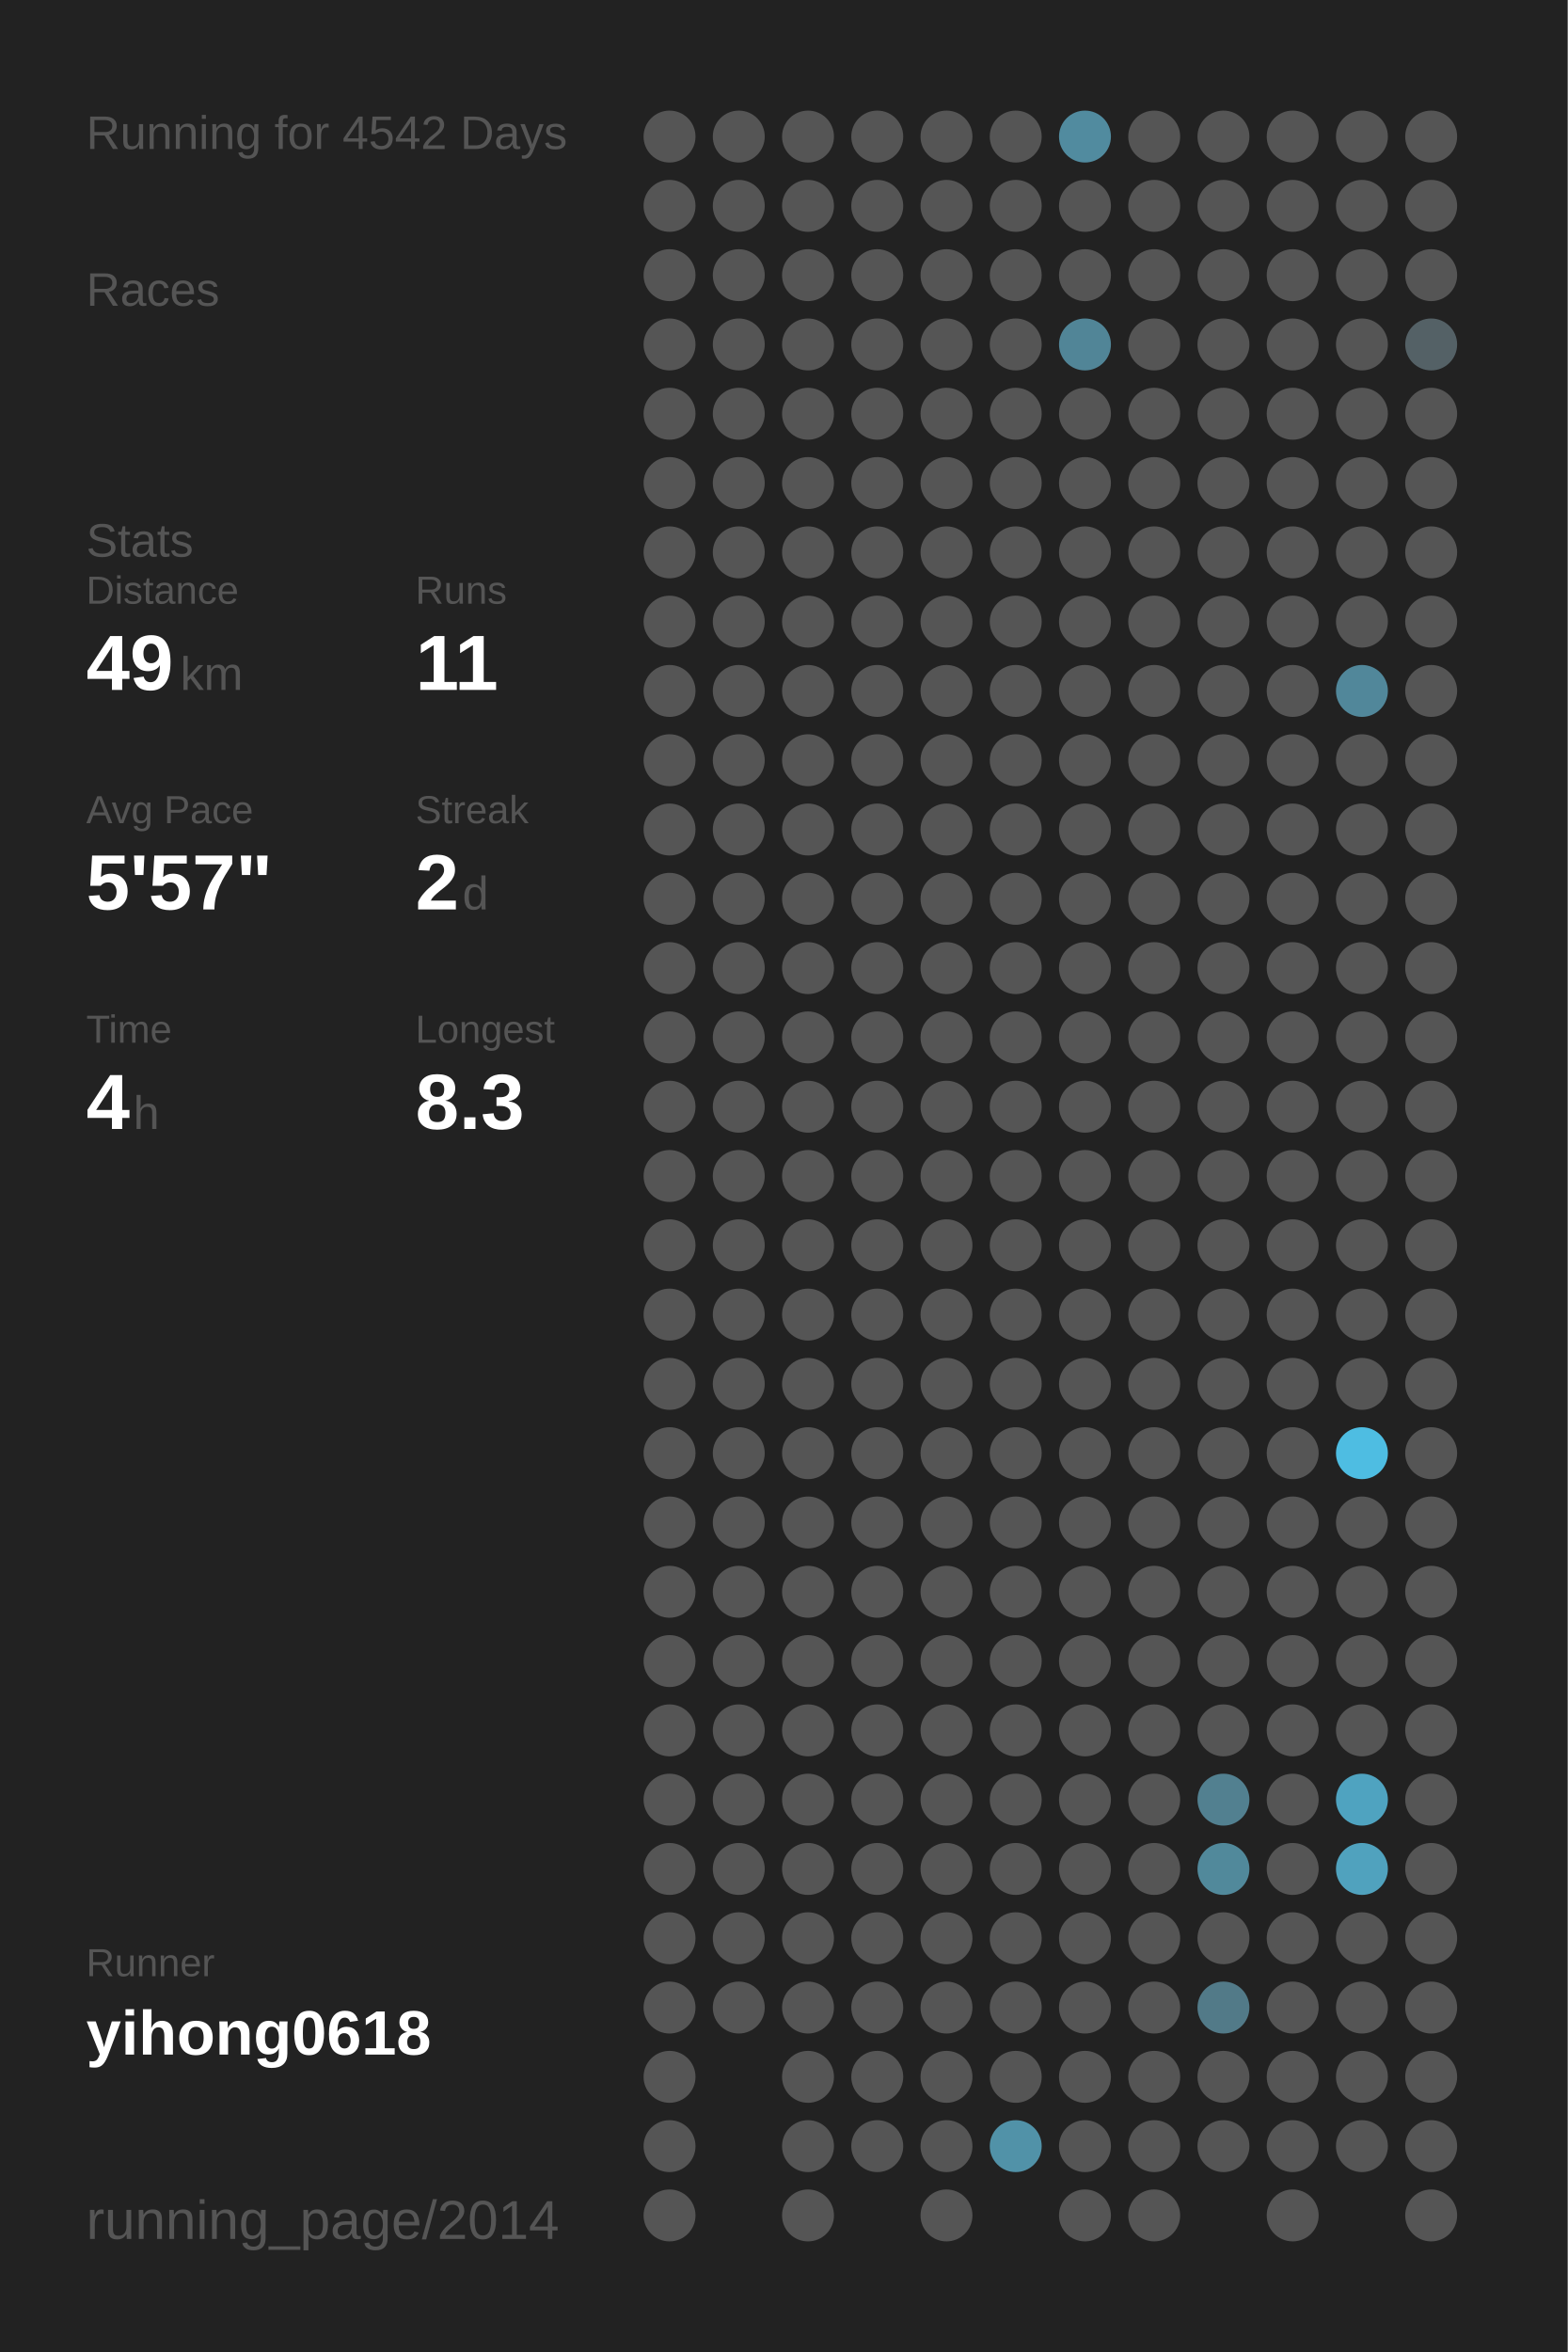
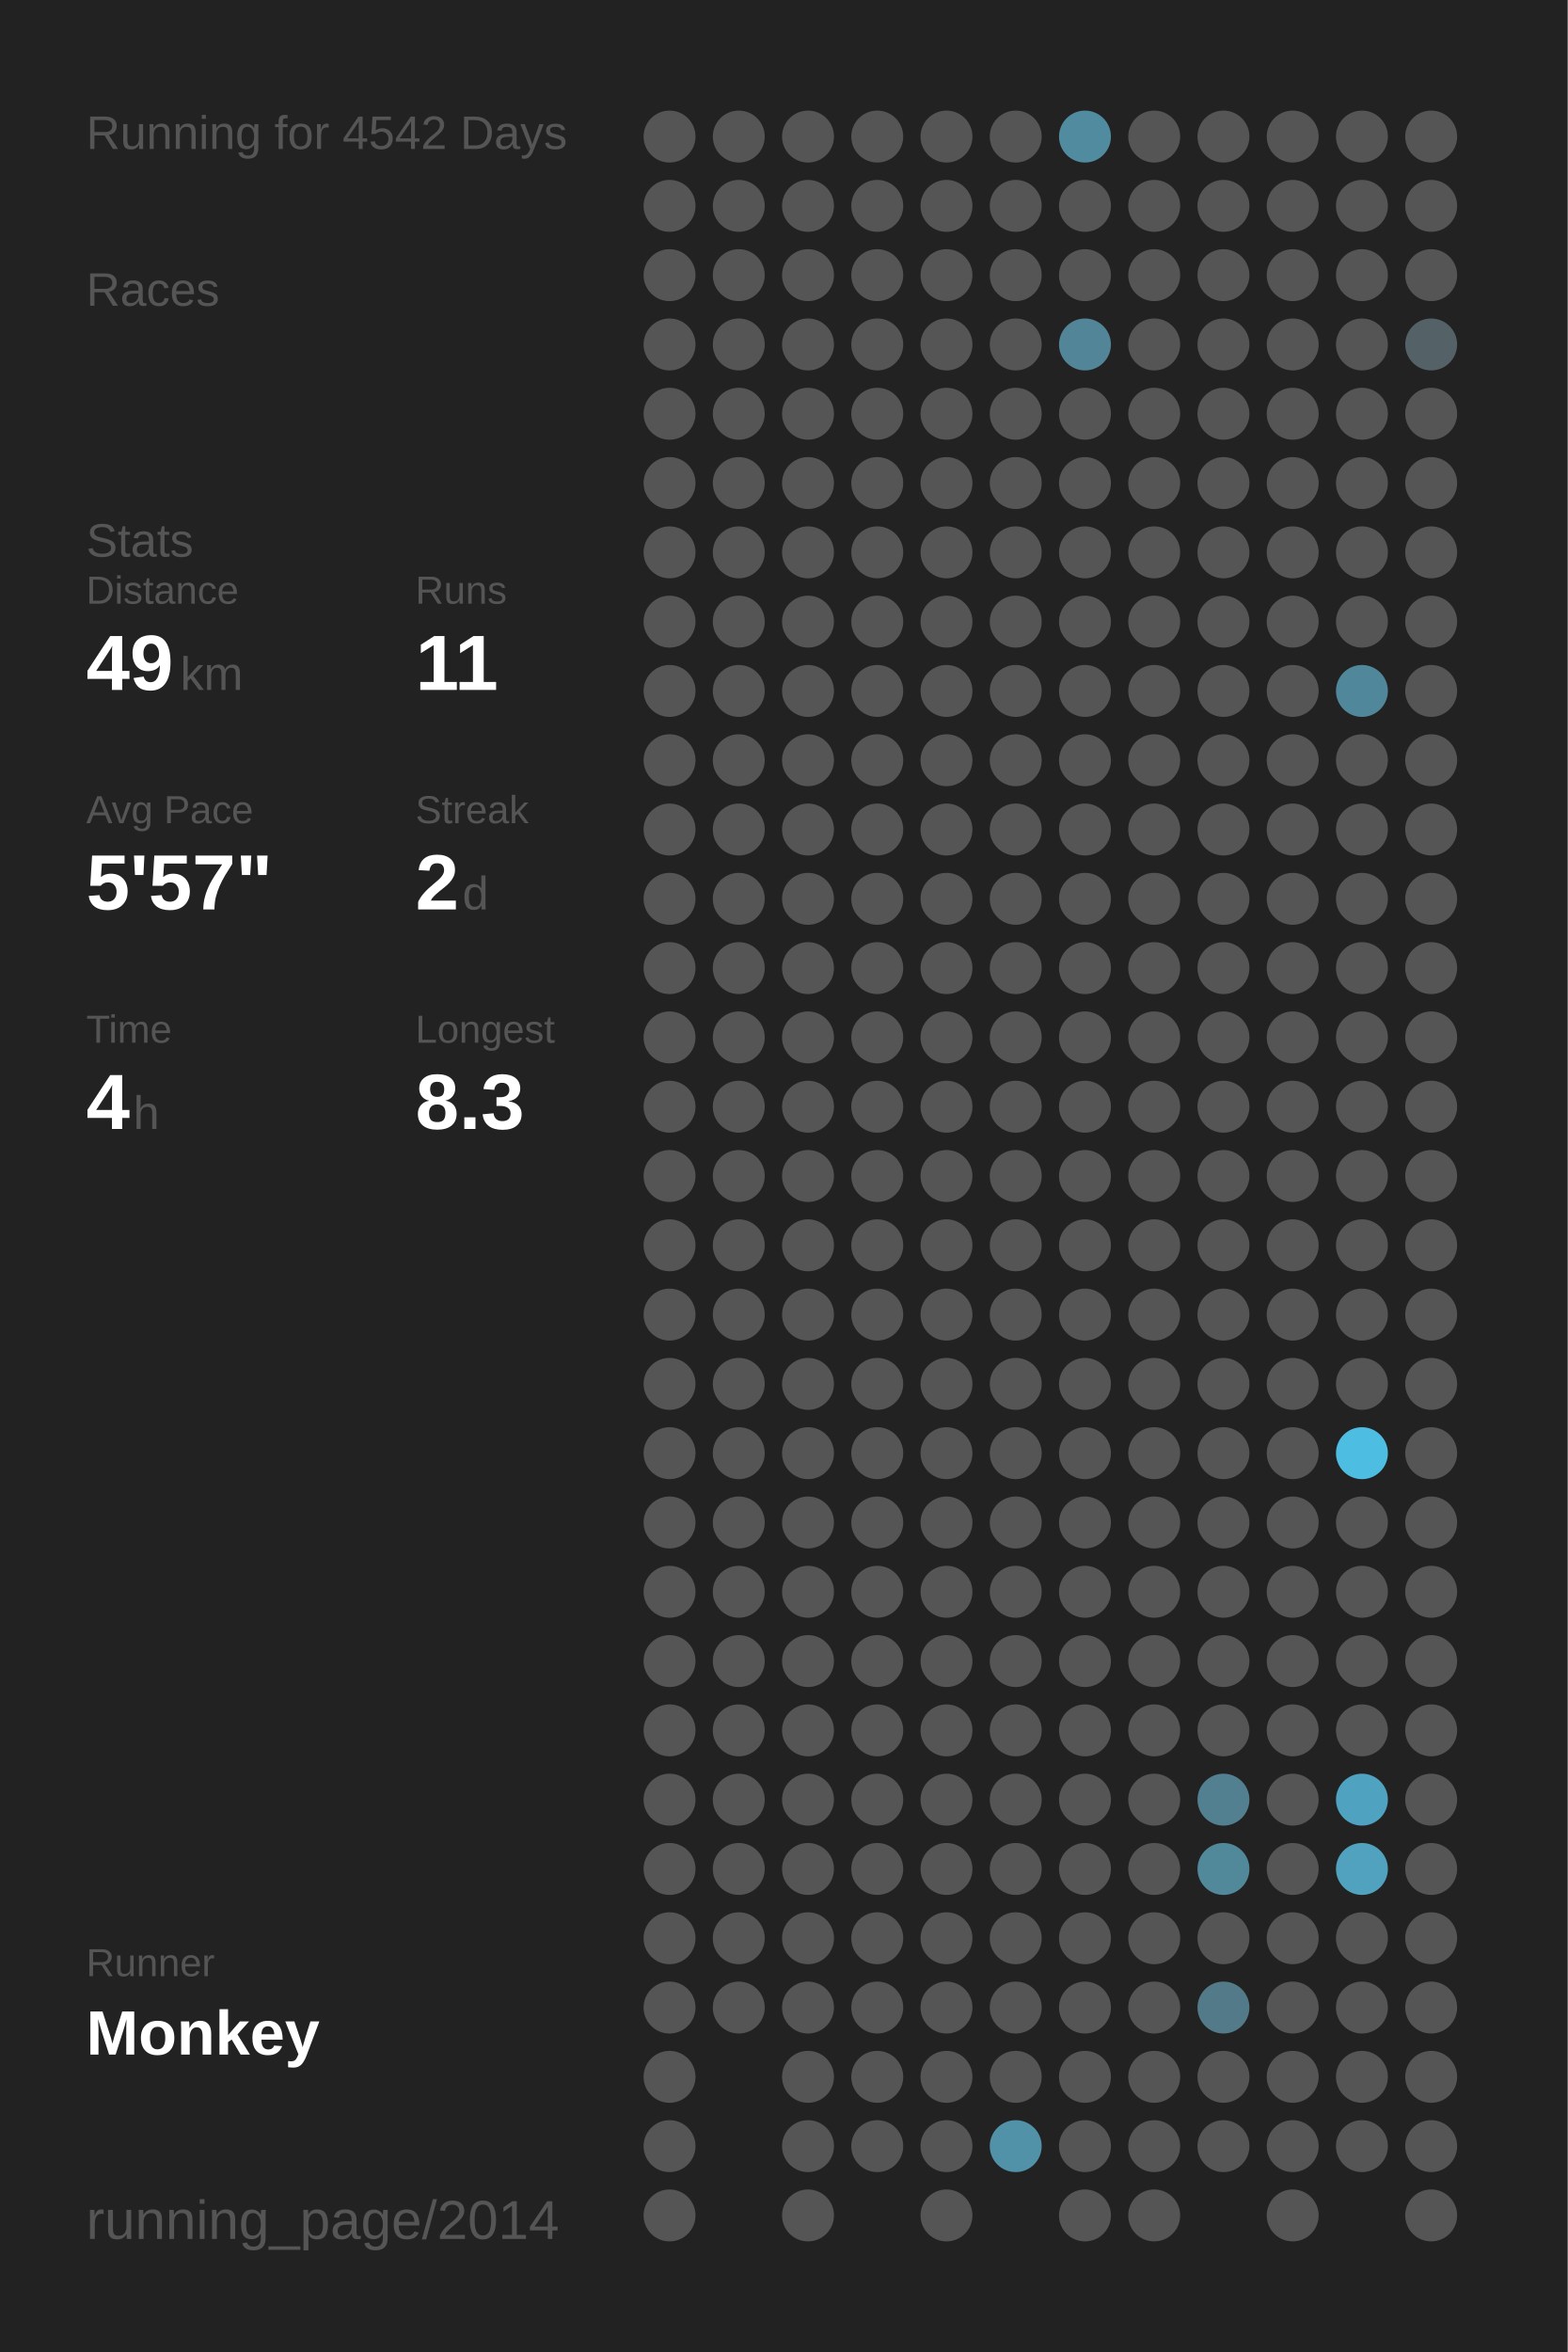
<svg xmlns="http://www.w3.org/2000/svg" baseProfile="full" height="300mm" version="1.1" viewBox="0,0,200,300" width="200mm">
  <defs />
  <rect fill="#222222" height="300" width="200" x="0" y="0" />
  <text fill="#555555" style="font-size:6px; font-family:Arial;" x="11" y="19">Running for 4542 Days</text>
  <text fill="#555555" style="font-size:6px; font-family:Arial;" x="11" y="39">Races</text>
  <text fill="#555555" style="font-size:6px; font-family:Arial;" x="11" y="71">Stats</text>
  <text fill="#555555" style="font-size:5px; font-family:Arial;" x="11" y="77">Distance</text>
  <text fill="#FFFFFF" style="font-size:10px; font-family:Arial; font-weight:bold;" x="11" y="88">49</text>
  <text fill="#555555" style="font-size:6px; font-family:Arial;" x="23" y="88">km</text>
  <text fill="#555555" style="font-size:5px; font-family:Arial;" x="53" y="77">Runs</text>
  <text fill="#FFFFFF" style="font-size:10px; font-family:Arial; font-weight:bold;" x="53" y="88">11</text>
  <text fill="#555555" style="font-size:5px; font-family:Arial;" x="11" y="105">Avg Pace</text>
  <text fill="#FFFFFF" style="font-size:10px; font-family:Arial; font-weight:bold;" x="11" y="116">5'57"</text>
  <text fill="#555555" style="font-size:5px; font-family:Arial;" x="53" y="105">Streak</text>
  <text fill="#FFFFFF" style="font-size:10px; font-family:Arial; font-weight:bold;" x="53" y="116">2</text>
  <text fill="#555555" style="font-size:6px; font-family:Arial;" x="59" y="116">d</text>
  <text fill="#555555" style="font-size:5px; font-family:Arial;" x="11" y="133">Time</text>
  <text fill="#FFFFFF" style="font-size:10px; font-family:Arial; font-weight:bold;" x="11" y="144">4</text>
  <text fill="#555555" style="font-size:6px; font-family:Arial;" x="17" y="144">h</text>
  <text fill="#555555" style="font-size:5px; font-family:Arial;" x="53" y="133">Longest</text>
  <text fill="#FFFFFF" style="font-size:10px; font-family:Arial; font-weight:bold;" x="53" y="144">8.3</text>
  <text fill="#555555" style="font-size:5px; font-family:Arial;" x="11" y="252.065">Runner</text>
-   <text fill="#FFFFFF" style="font-size:8px; font-family:Arial; font-weight:bold;" x="11" y="262.065">yihong0618</text>
+   <text fill="#FFFFFF" style="font-size:8px; font-family:Arial; font-weight:bold;" x="11" y="262.065">Monkey</text>
  <text fill="#555555" style="font-size:7px; font-family:Arial;" x="11" y="285.581">running_page/2014</text>
  <circle cx="85.417" cy="17.419" fill="#555555" r="3.312" />
  <circle cx="85.417" cy="26.258" fill="#555555" r="3.312" />
  <circle cx="85.417" cy="35.097" fill="#555555" r="3.312" />
  <circle cx="85.417" cy="43.935" fill="#555555" r="3.312" />
  <circle cx="85.417" cy="52.774" fill="#555555" r="3.312" />
  <circle cx="85.417" cy="61.613" fill="#555555" r="3.312" />
  <circle cx="85.417" cy="70.452" fill="#555555" r="3.312" />
  <circle cx="85.417" cy="79.29" fill="#555555" r="3.312" />
  <circle cx="85.417" cy="88.129" fill="#555555" r="3.312" />
  <circle cx="85.417" cy="96.968" fill="#555555" r="3.312" />
  <circle cx="85.417" cy="105.806" fill="#555555" r="3.312" />
  <circle cx="85.417" cy="114.645" fill="#555555" r="3.312" />
  <circle cx="85.417" cy="123.484" fill="#555555" r="3.312" />
  <circle cx="85.417" cy="132.323" fill="#555555" r="3.312" />
  <circle cx="85.417" cy="141.161" fill="#555555" r="3.312" />
  <circle cx="85.417" cy="150" fill="#555555" r="3.312" />
  <circle cx="85.417" cy="158.839" fill="#555555" r="3.312" />
  <circle cx="85.417" cy="167.677" fill="#555555" r="3.312" />
  <circle cx="85.417" cy="176.516" fill="#555555" r="3.312" />
  <circle cx="85.417" cy="185.355" fill="#555555" r="3.312" />
  <circle cx="85.417" cy="194.194" fill="#555555" r="3.312" />
  <circle cx="85.417" cy="203.032" fill="#555555" r="3.312" />
  <circle cx="85.417" cy="211.871" fill="#555555" r="3.312" />
  <circle cx="85.417" cy="220.71" fill="#555555" r="3.312" />
  <circle cx="85.417" cy="229.548" fill="#555555" r="3.312" />
  <circle cx="85.417" cy="238.387" fill="#555555" r="3.312" />
  <circle cx="85.417" cy="247.226" fill="#555555" r="3.312" />
  <circle cx="85.417" cy="256.065" fill="#555555" r="3.312" />
  <circle cx="85.417" cy="264.903" fill="#555555" r="3.312" />
  <circle cx="85.417" cy="273.742" fill="#555555" r="3.312" />
  <circle cx="85.417" cy="282.581" fill="#555555" r="3.312" />
  <circle cx="94.25" cy="17.419" fill="#555555" r="3.312" />
  <circle cx="94.25" cy="26.258" fill="#555555" r="3.312" />
  <circle cx="94.25" cy="35.097" fill="#555555" r="3.312" />
  <circle cx="94.25" cy="43.935" fill="#555555" r="3.312" />
  <circle cx="94.25" cy="52.774" fill="#555555" r="3.312" />
  <circle cx="94.25" cy="61.613" fill="#555555" r="3.312" />
  <circle cx="94.25" cy="70.452" fill="#555555" r="3.312" />
  <circle cx="94.25" cy="79.29" fill="#555555" r="3.312" />
  <circle cx="94.25" cy="88.129" fill="#555555" r="3.312" />
  <circle cx="94.25" cy="96.968" fill="#555555" r="3.312" />
  <circle cx="94.25" cy="105.806" fill="#555555" r="3.312" />
  <circle cx="94.25" cy="114.645" fill="#555555" r="3.312" />
  <circle cx="94.25" cy="123.484" fill="#555555" r="3.312" />
  <circle cx="94.25" cy="132.323" fill="#555555" r="3.312" />
  <circle cx="94.25" cy="141.161" fill="#555555" r="3.312" />
  <circle cx="94.25" cy="150" fill="#555555" r="3.312" />
  <circle cx="94.25" cy="158.839" fill="#555555" r="3.312" />
  <circle cx="94.25" cy="167.677" fill="#555555" r="3.312" />
  <circle cx="94.25" cy="176.516" fill="#555555" r="3.312" />
  <circle cx="94.25" cy="185.355" fill="#555555" r="3.312" />
  <circle cx="94.25" cy="194.194" fill="#555555" r="3.312" />
  <circle cx="94.25" cy="203.032" fill="#555555" r="3.312" />
  <circle cx="94.25" cy="211.871" fill="#555555" r="3.312" />
  <circle cx="94.25" cy="220.71" fill="#555555" r="3.312" />
  <circle cx="94.25" cy="229.548" fill="#555555" r="3.312" />
  <circle cx="94.25" cy="238.387" fill="#555555" r="3.312" />
  <circle cx="94.25" cy="247.226" fill="#555555" r="3.312" />
  <circle cx="94.25" cy="256.065" fill="#555555" r="3.312" />
  <circle cx="103.083" cy="17.419" fill="#555555" r="3.312" />
  <circle cx="103.083" cy="26.258" fill="#555555" r="3.312" />
  <circle cx="103.083" cy="35.097" fill="#555555" r="3.312" />
  <circle cx="103.083" cy="43.935" fill="#555555" r="3.312" />
  <circle cx="103.083" cy="52.774" fill="#555555" r="3.312" />
  <circle cx="103.083" cy="61.613" fill="#555555" r="3.312" />
  <circle cx="103.083" cy="70.452" fill="#555555" r="3.312" />
  <circle cx="103.083" cy="79.29" fill="#555555" r="3.312" />
  <circle cx="103.083" cy="88.129" fill="#555555" r="3.312" />
  <circle cx="103.083" cy="96.968" fill="#555555" r="3.312" />
  <circle cx="103.083" cy="105.806" fill="#555555" r="3.312" />
  <circle cx="103.083" cy="114.645" fill="#555555" r="3.312" />
  <circle cx="103.083" cy="123.484" fill="#555555" r="3.312" />
  <circle cx="103.083" cy="132.323" fill="#555555" r="3.312" />
  <circle cx="103.083" cy="141.161" fill="#555555" r="3.312" />
  <circle cx="103.083" cy="150" fill="#555555" r="3.312" />
  <circle cx="103.083" cy="158.839" fill="#555555" r="3.312" />
  <circle cx="103.083" cy="167.677" fill="#555555" r="3.312" />
  <circle cx="103.083" cy="176.516" fill="#555555" r="3.312" />
  <circle cx="103.083" cy="185.355" fill="#555555" r="3.312" />
  <circle cx="103.083" cy="194.194" fill="#555555" r="3.312" />
  <circle cx="103.083" cy="203.032" fill="#555555" r="3.312" />
  <circle cx="103.083" cy="211.871" fill="#555555" r="3.312" />
  <circle cx="103.083" cy="220.71" fill="#555555" r="3.312" />
  <circle cx="103.083" cy="229.548" fill="#555555" r="3.312" />
  <circle cx="103.083" cy="238.387" fill="#555555" r="3.312" />
  <circle cx="103.083" cy="247.226" fill="#555555" r="3.312" />
  <circle cx="103.083" cy="256.065" fill="#555555" r="3.312" />
  <circle cx="103.083" cy="264.903" fill="#555555" r="3.312" />
  <circle cx="103.083" cy="273.742" fill="#555555" r="3.312" />
  <circle cx="103.083" cy="282.581" fill="#555555" r="3.312" />
  <circle cx="111.917" cy="17.419" fill="#555555" r="3.312" />
  <circle cx="111.917" cy="26.258" fill="#555555" r="3.312" />
  <circle cx="111.917" cy="35.097" fill="#555555" r="3.312" />
  <circle cx="111.917" cy="43.935" fill="#555555" r="3.312" />
  <circle cx="111.917" cy="52.774" fill="#555555" r="3.312" />
  <circle cx="111.917" cy="61.613" fill="#555555" r="3.312" />
  <circle cx="111.917" cy="70.452" fill="#555555" r="3.312" />
  <circle cx="111.917" cy="79.29" fill="#555555" r="3.312" />
  <circle cx="111.917" cy="88.129" fill="#555555" r="3.312" />
  <circle cx="111.917" cy="96.968" fill="#555555" r="3.312" />
  <circle cx="111.917" cy="105.806" fill="#555555" r="3.312" />
  <circle cx="111.917" cy="114.645" fill="#555555" r="3.312" />
  <circle cx="111.917" cy="123.484" fill="#555555" r="3.312" />
  <circle cx="111.917" cy="132.323" fill="#555555" r="3.312" />
  <circle cx="111.917" cy="141.161" fill="#555555" r="3.312" />
  <circle cx="111.917" cy="150" fill="#555555" r="3.312" />
  <circle cx="111.917" cy="158.839" fill="#555555" r="3.312" />
  <circle cx="111.917" cy="167.677" fill="#555555" r="3.312" />
  <circle cx="111.917" cy="176.516" fill="#555555" r="3.312" />
  <circle cx="111.917" cy="185.355" fill="#555555" r="3.312" />
  <circle cx="111.917" cy="194.194" fill="#555555" r="3.312" />
  <circle cx="111.917" cy="203.032" fill="#555555" r="3.312" />
  <circle cx="111.917" cy="211.871" fill="#555555" r="3.312" />
  <circle cx="111.917" cy="220.71" fill="#555555" r="3.312" />
  <circle cx="111.917" cy="229.548" fill="#555555" r="3.312" />
  <circle cx="111.917" cy="238.387" fill="#555555" r="3.312" />
  <circle cx="111.917" cy="247.226" fill="#555555" r="3.312" />
  <circle cx="111.917" cy="256.065" fill="#555555" r="3.312" />
  <circle cx="111.917" cy="264.903" fill="#555555" r="3.312" />
  <circle cx="111.917" cy="273.742" fill="#555555" r="3.312" />
  <circle cx="120.75" cy="17.419" fill="#555555" r="3.312" />
  <circle cx="120.75" cy="26.258" fill="#555555" r="3.312" />
  <circle cx="120.75" cy="35.097" fill="#555555" r="3.312" />
  <circle cx="120.75" cy="43.935" fill="#555555" r="3.312" />
  <circle cx="120.75" cy="52.774" fill="#555555" r="3.312" />
  <circle cx="120.75" cy="61.613" fill="#555555" r="3.312" />
  <circle cx="120.75" cy="70.452" fill="#555555" r="3.312" />
  <circle cx="120.75" cy="79.29" fill="#555555" r="3.312" />
  <circle cx="120.75" cy="88.129" fill="#555555" r="3.312" />
  <circle cx="120.75" cy="96.968" fill="#555555" r="3.312" />
  <circle cx="120.75" cy="105.806" fill="#555555" r="3.312" />
  <circle cx="120.75" cy="114.645" fill="#555555" r="3.312" />
  <circle cx="120.75" cy="123.484" fill="#555555" r="3.312" />
  <circle cx="120.75" cy="132.323" fill="#555555" r="3.312" />
  <circle cx="120.75" cy="141.161" fill="#555555" r="3.312" />
  <circle cx="120.75" cy="150" fill="#555555" r="3.312" />
  <circle cx="120.75" cy="158.839" fill="#555555" r="3.312" />
  <circle cx="120.75" cy="167.677" fill="#555555" r="3.312" />
  <circle cx="120.75" cy="176.516" fill="#555555" r="3.312" />
  <circle cx="120.75" cy="185.355" fill="#555555" r="3.312" />
  <circle cx="120.75" cy="194.194" fill="#555555" r="3.312" />
  <circle cx="120.75" cy="203.032" fill="#555555" r="3.312" />
  <circle cx="120.75" cy="211.871" fill="#555555" r="3.312" />
  <circle cx="120.75" cy="220.71" fill="#555555" r="3.312" />
  <circle cx="120.75" cy="229.548" fill="#555555" r="3.312" />
  <circle cx="120.75" cy="238.387" fill="#555555" r="3.312" />
  <circle cx="120.75" cy="247.226" fill="#555555" r="3.312" />
  <circle cx="120.75" cy="256.065" fill="#555555" r="3.312" />
  <circle cx="120.75" cy="264.903" fill="#555555" r="3.312" />
  <circle cx="120.75" cy="273.742" fill="#555555" r="3.312" />
  <circle cx="120.75" cy="282.581" fill="#555555" r="3.312" />
  <circle cx="129.583" cy="17.419" fill="#555555" r="3.312" />
  <circle cx="129.583" cy="26.258" fill="#555555" r="3.312" />
  <circle cx="129.583" cy="35.097" fill="#555555" r="3.312" />
  <circle cx="129.583" cy="43.935" fill="#555555" r="3.312" />
  <circle cx="129.583" cy="52.774" fill="#555555" r="3.312" />
  <circle cx="129.583" cy="61.613" fill="#555555" r="3.312" />
  <circle cx="129.583" cy="70.452" fill="#555555" r="3.312" />
  <circle cx="129.583" cy="79.29" fill="#555555" r="3.312" />
  <circle cx="129.583" cy="88.129" fill="#555555" r="3.312" />
  <circle cx="129.583" cy="96.968" fill="#555555" r="3.312" />
  <circle cx="129.583" cy="105.806" fill="#555555" r="3.312" />
  <circle cx="129.583" cy="114.645" fill="#555555" r="3.312" />
  <circle cx="129.583" cy="123.484" fill="#555555" r="3.312" />
  <circle cx="129.583" cy="132.323" fill="#555555" r="3.312" />
  <circle cx="129.583" cy="141.161" fill="#555555" r="3.312" />
  <circle cx="129.583" cy="150" fill="#555555" r="3.312" />
  <circle cx="129.583" cy="158.839" fill="#555555" r="3.312" />
  <circle cx="129.583" cy="167.677" fill="#555555" r="3.312" />
  <circle cx="129.583" cy="176.516" fill="#555555" r="3.312" />
  <circle cx="129.583" cy="185.355" fill="#555555" r="3.312" />
  <circle cx="129.583" cy="194.194" fill="#555555" r="3.312" />
  <circle cx="129.583" cy="203.032" fill="#555555" r="3.312" />
  <circle cx="129.583" cy="211.871" fill="#555555" r="3.312" />
  <circle cx="129.583" cy="220.71" fill="#555555" r="3.312" />
  <circle cx="129.583" cy="229.548" fill="#555555" r="3.312" />
  <circle cx="129.583" cy="238.387" fill="#555555" r="3.312" />
  <circle cx="129.583" cy="247.226" fill="#555555" r="3.312" />
  <circle cx="129.583" cy="256.065" fill="#555555" r="3.312" />
  <circle cx="129.583" cy="264.903" fill="#555555" r="3.312" />
  <circle cx="129.583" cy="273.742" fill="#5192a8" r="3.312" />
  <circle cx="138.417" cy="17.419" fill="#518b9f" r="3.312" />
  <circle cx="138.417" cy="26.258" fill="#555555" r="3.312" />
  <circle cx="138.417" cy="35.097" fill="#555555" r="3.312" />
  <circle cx="138.417" cy="43.935" fill="#518597" r="3.312" />
  <circle cx="138.417" cy="52.774" fill="#555555" r="3.312" />
  <circle cx="138.417" cy="61.613" fill="#555555" r="3.312" />
  <circle cx="138.417" cy="70.452" fill="#555555" r="3.312" />
  <circle cx="138.417" cy="79.29" fill="#555555" r="3.312" />
  <circle cx="138.417" cy="88.129" fill="#555555" r="3.312" />
  <circle cx="138.417" cy="96.968" fill="#555555" r="3.312" />
  <circle cx="138.417" cy="105.806" fill="#555555" r="3.312" />
  <circle cx="138.417" cy="114.645" fill="#555555" r="3.312" />
  <circle cx="138.417" cy="123.484" fill="#555555" r="3.312" />
  <circle cx="138.417" cy="132.323" fill="#555555" r="3.312" />
  <circle cx="138.417" cy="141.161" fill="#555555" r="3.312" />
  <circle cx="138.417" cy="150" fill="#555555" r="3.312" />
  <circle cx="138.417" cy="158.839" fill="#555555" r="3.312" />
  <circle cx="138.417" cy="167.677" fill="#555555" r="3.312" />
  <circle cx="138.417" cy="176.516" fill="#555555" r="3.312" />
  <circle cx="138.417" cy="185.355" fill="#555555" r="3.312" />
  <circle cx="138.417" cy="194.194" fill="#555555" r="3.312" />
  <circle cx="138.417" cy="203.032" fill="#555555" r="3.312" />
  <circle cx="138.417" cy="211.871" fill="#555555" r="3.312" />
  <circle cx="138.417" cy="220.71" fill="#555555" r="3.312" />
  <circle cx="138.417" cy="229.548" fill="#555555" r="3.312" />
  <circle cx="138.417" cy="238.387" fill="#555555" r="3.312" />
  <circle cx="138.417" cy="247.226" fill="#555555" r="3.312" />
  <circle cx="138.417" cy="256.065" fill="#555555" r="3.312" />
  <circle cx="138.417" cy="264.903" fill="#555555" r="3.312" />
  <circle cx="138.417" cy="273.742" fill="#555555" r="3.312" />
  <circle cx="138.417" cy="282.581" fill="#555555" r="3.312" />
  <circle cx="147.25" cy="17.419" fill="#555555" r="3.312" />
  <circle cx="147.25" cy="26.258" fill="#555555" r="3.312" />
  <circle cx="147.25" cy="35.097" fill="#555555" r="3.312" />
  <circle cx="147.25" cy="43.935" fill="#555555" r="3.312" />
  <circle cx="147.25" cy="52.774" fill="#555555" r="3.312" />
  <circle cx="147.25" cy="61.613" fill="#555555" r="3.312" />
  <circle cx="147.25" cy="70.452" fill="#555555" r="3.312" />
  <circle cx="147.25" cy="79.29" fill="#555555" r="3.312" />
  <circle cx="147.25" cy="88.129" fill="#555555" r="3.312" />
  <circle cx="147.25" cy="96.968" fill="#555555" r="3.312" />
  <circle cx="147.25" cy="105.806" fill="#555555" r="3.312" />
  <circle cx="147.25" cy="114.645" fill="#555555" r="3.312" />
  <circle cx="147.25" cy="123.484" fill="#555555" r="3.312" />
  <circle cx="147.25" cy="132.323" fill="#555555" r="3.312" />
  <circle cx="147.25" cy="141.161" fill="#555555" r="3.312" />
  <circle cx="147.25" cy="150" fill="#555555" r="3.312" />
  <circle cx="147.25" cy="158.839" fill="#555555" r="3.312" />
  <circle cx="147.25" cy="167.677" fill="#555555" r="3.312" />
  <circle cx="147.25" cy="176.516" fill="#555555" r="3.312" />
  <circle cx="147.25" cy="185.355" fill="#555555" r="3.312" />
  <circle cx="147.25" cy="194.194" fill="#555555" r="3.312" />
  <circle cx="147.25" cy="203.032" fill="#555555" r="3.312" />
  <circle cx="147.25" cy="211.871" fill="#555555" r="3.312" />
  <circle cx="147.25" cy="220.71" fill="#555555" r="3.312" />
  <circle cx="147.25" cy="229.548" fill="#555555" r="3.312" />
  <circle cx="147.25" cy="238.387" fill="#555555" r="3.312" />
  <circle cx="147.25" cy="247.226" fill="#555555" r="3.312" />
  <circle cx="147.25" cy="256.065" fill="#555555" r="3.312" />
  <circle cx="147.25" cy="264.903" fill="#555555" r="3.312" />
  <circle cx="147.25" cy="273.742" fill="#555555" r="3.312" />
  <circle cx="147.25" cy="282.581" fill="#555555" r="3.312" />
  <circle cx="156.083" cy="17.419" fill="#555555" r="3.312" />
  <circle cx="156.083" cy="26.258" fill="#555555" r="3.312" />
  <circle cx="156.083" cy="35.097" fill="#555555" r="3.312" />
  <circle cx="156.083" cy="43.935" fill="#555555" r="3.312" />
  <circle cx="156.083" cy="52.774" fill="#555555" r="3.312" />
  <circle cx="156.083" cy="61.613" fill="#555555" r="3.312" />
  <circle cx="156.083" cy="70.452" fill="#555555" r="3.312" />
  <circle cx="156.083" cy="79.29" fill="#555555" r="3.312" />
  <circle cx="156.083" cy="88.129" fill="#555555" r="3.312" />
  <circle cx="156.083" cy="96.968" fill="#555555" r="3.312" />
  <circle cx="156.083" cy="105.806" fill="#555555" r="3.312" />
  <circle cx="156.083" cy="114.645" fill="#555555" r="3.312" />
  <circle cx="156.083" cy="123.484" fill="#555555" r="3.312" />
  <circle cx="156.083" cy="132.323" fill="#555555" r="3.312" />
  <circle cx="156.083" cy="141.161" fill="#555555" r="3.312" />
  <circle cx="156.083" cy="150" fill="#555555" r="3.312" />
  <circle cx="156.083" cy="158.839" fill="#555555" r="3.312" />
  <circle cx="156.083" cy="167.677" fill="#555555" r="3.312" />
  <circle cx="156.083" cy="176.516" fill="#555555" r="3.312" />
  <circle cx="156.083" cy="185.355" fill="#555555" r="3.312" />
  <circle cx="156.083" cy="194.194" fill="#555555" r="3.312" />
  <circle cx="156.083" cy="203.032" fill="#555555" r="3.312" />
  <circle cx="156.083" cy="211.871" fill="#555555" r="3.312" />
  <circle cx="156.083" cy="220.71" fill="#555555" r="3.312" />
  <circle cx="156.083" cy="229.548" fill="#528090" r="3.312" />
  <circle cx="156.083" cy="238.387" fill="#51899b" r="3.312" />
  <circle cx="156.083" cy="247.226" fill="#555555" r="3.312" />
  <circle cx="156.083" cy="256.065" fill="#527a88" r="3.312" />
  <circle cx="156.083" cy="264.903" fill="#555555" r="3.312" />
  <circle cx="156.083" cy="273.742" fill="#555555" r="3.312" />
  <circle cx="164.917" cy="17.419" fill="#555555" r="3.312" />
  <circle cx="164.917" cy="26.258" fill="#555555" r="3.312" />
  <circle cx="164.917" cy="35.097" fill="#555555" r="3.312" />
  <circle cx="164.917" cy="43.935" fill="#555555" r="3.312" />
  <circle cx="164.917" cy="52.774" fill="#555555" r="3.312" />
  <circle cx="164.917" cy="61.613" fill="#555555" r="3.312" />
  <circle cx="164.917" cy="70.452" fill="#555555" r="3.312" />
  <circle cx="164.917" cy="79.29" fill="#555555" r="3.312" />
  <circle cx="164.917" cy="88.129" fill="#555555" r="3.312" />
  <circle cx="164.917" cy="96.968" fill="#555555" r="3.312" />
  <circle cx="164.917" cy="105.806" fill="#555555" r="3.312" />
  <circle cx="164.917" cy="114.645" fill="#555555" r="3.312" />
  <circle cx="164.917" cy="123.484" fill="#555555" r="3.312" />
  <circle cx="164.917" cy="132.323" fill="#555555" r="3.312" />
  <circle cx="164.917" cy="141.161" fill="#555555" r="3.312" />
  <circle cx="164.917" cy="150" fill="#555555" r="3.312" />
  <circle cx="164.917" cy="158.839" fill="#555555" r="3.312" />
  <circle cx="164.917" cy="167.677" fill="#555555" r="3.312" />
  <circle cx="164.917" cy="176.516" fill="#555555" r="3.312" />
  <circle cx="164.917" cy="185.355" fill="#555555" r="3.312" />
  <circle cx="164.917" cy="194.194" fill="#555555" r="3.312" />
  <circle cx="164.917" cy="203.032" fill="#555555" r="3.312" />
  <circle cx="164.917" cy="211.871" fill="#555555" r="3.312" />
  <circle cx="164.917" cy="220.71" fill="#555555" r="3.312" />
  <circle cx="164.917" cy="229.548" fill="#555555" r="3.312" />
  <circle cx="164.917" cy="238.387" fill="#555555" r="3.312" />
  <circle cx="164.917" cy="247.226" fill="#555555" r="3.312" />
  <circle cx="164.917" cy="256.065" fill="#555555" r="3.312" />
  <circle cx="164.917" cy="264.903" fill="#555555" r="3.312" />
  <circle cx="164.917" cy="273.742" fill="#555555" r="3.312" />
  <circle cx="164.917" cy="282.581" fill="#555555" r="3.312" />
  <circle cx="173.75" cy="17.419" fill="#555555" r="3.312" />
  <circle cx="173.75" cy="26.258" fill="#555555" r="3.312" />
  <circle cx="173.75" cy="35.097" fill="#555555" r="3.312" />
  <circle cx="173.75" cy="43.935" fill="#555555" r="3.312" />
  <circle cx="173.75" cy="52.774" fill="#555555" r="3.312" />
  <circle cx="173.75" cy="61.613" fill="#555555" r="3.312" />
  <circle cx="173.75" cy="70.452" fill="#555555" r="3.312" />
  <circle cx="173.75" cy="79.29" fill="#555555" r="3.312" />
  <circle cx="173.75" cy="88.129" fill="#51879a" r="3.312" />
  <circle cx="173.75" cy="96.968" fill="#555555" r="3.312" />
  <circle cx="173.75" cy="105.806" fill="#555555" r="3.312" />
  <circle cx="173.75" cy="114.645" fill="#555555" r="3.312" />
  <circle cx="173.75" cy="123.484" fill="#555555" r="3.312" />
  <circle cx="173.75" cy="132.323" fill="#555555" r="3.312" />
  <circle cx="173.75" cy="141.161" fill="#555555" r="3.312" />
  <circle cx="173.75" cy="150" fill="#555555" r="3.312" />
  <circle cx="173.75" cy="158.839" fill="#555555" r="3.312" />
  <circle cx="173.75" cy="167.677" fill="#555555" r="3.312" />
  <circle cx="173.75" cy="176.516" fill="#555555" r="3.312" />
  <circle cx="173.75" cy="185.355" fill="#4ebde2" r="3.312" />
  <circle cx="173.75" cy="194.194" fill="#555555" r="3.312" />
  <circle cx="173.75" cy="203.032" fill="#555555" r="3.312" />
  <circle cx="173.75" cy="211.871" fill="#555555" r="3.312" />
  <circle cx="173.75" cy="220.71" fill="#555555" r="3.312" />
  <circle cx="173.75" cy="229.548" fill="#4fa3c0" r="3.312" />
  <circle cx="173.75" cy="238.387" fill="#50a2be" r="3.312" />
  <circle cx="173.75" cy="247.226" fill="#555555" r="3.312" />
  <circle cx="173.75" cy="256.065" fill="#555555" r="3.312" />
  <circle cx="173.75" cy="264.903" fill="#555555" r="3.312" />
  <circle cx="173.75" cy="273.742" fill="#555555" r="3.312" />
  <circle cx="182.583" cy="17.419" fill="#555555" r="3.312" />
  <circle cx="182.583" cy="26.258" fill="#555555" r="3.312" />
  <circle cx="182.583" cy="35.097" fill="#555555" r="3.312" />
  <circle cx="182.583" cy="43.935" fill="#546166" r="3.312" />
  <circle cx="182.583" cy="52.774" fill="#555555" r="3.312" />
  <circle cx="182.583" cy="61.613" fill="#555555" r="3.312" />
  <circle cx="182.583" cy="70.452" fill="#555555" r="3.312" />
  <circle cx="182.583" cy="79.29" fill="#555555" r="3.312" />
  <circle cx="182.583" cy="88.129" fill="#555555" r="3.312" />
  <circle cx="182.583" cy="96.968" fill="#555555" r="3.312" />
  <circle cx="182.583" cy="105.806" fill="#555555" r="3.312" />
  <circle cx="182.583" cy="114.645" fill="#555555" r="3.312" />
  <circle cx="182.583" cy="123.484" fill="#555555" r="3.312" />
  <circle cx="182.583" cy="132.323" fill="#555555" r="3.312" />
  <circle cx="182.583" cy="141.161" fill="#555555" r="3.312" />
  <circle cx="182.583" cy="150" fill="#555555" r="3.312" />
  <circle cx="182.583" cy="158.839" fill="#555555" r="3.312" />
  <circle cx="182.583" cy="167.677" fill="#555555" r="3.312" />
  <circle cx="182.583" cy="176.516" fill="#555555" r="3.312" />
  <circle cx="182.583" cy="185.355" fill="#555555" r="3.312" />
  <circle cx="182.583" cy="194.194" fill="#555555" r="3.312" />
  <circle cx="182.583" cy="203.032" fill="#555555" r="3.312" />
  <circle cx="182.583" cy="211.871" fill="#555555" r="3.312" />
  <circle cx="182.583" cy="220.71" fill="#555555" r="3.312" />
  <circle cx="182.583" cy="229.548" fill="#555555" r="3.312" />
  <circle cx="182.583" cy="238.387" fill="#555555" r="3.312" />
  <circle cx="182.583" cy="247.226" fill="#555555" r="3.312" />
  <circle cx="182.583" cy="256.065" fill="#555555" r="3.312" />
  <circle cx="182.583" cy="264.903" fill="#555555" r="3.312" />
  <circle cx="182.583" cy="273.742" fill="#555555" r="3.312" />
  <circle cx="182.583" cy="282.581" fill="#555555" r="3.312" />
</svg>
